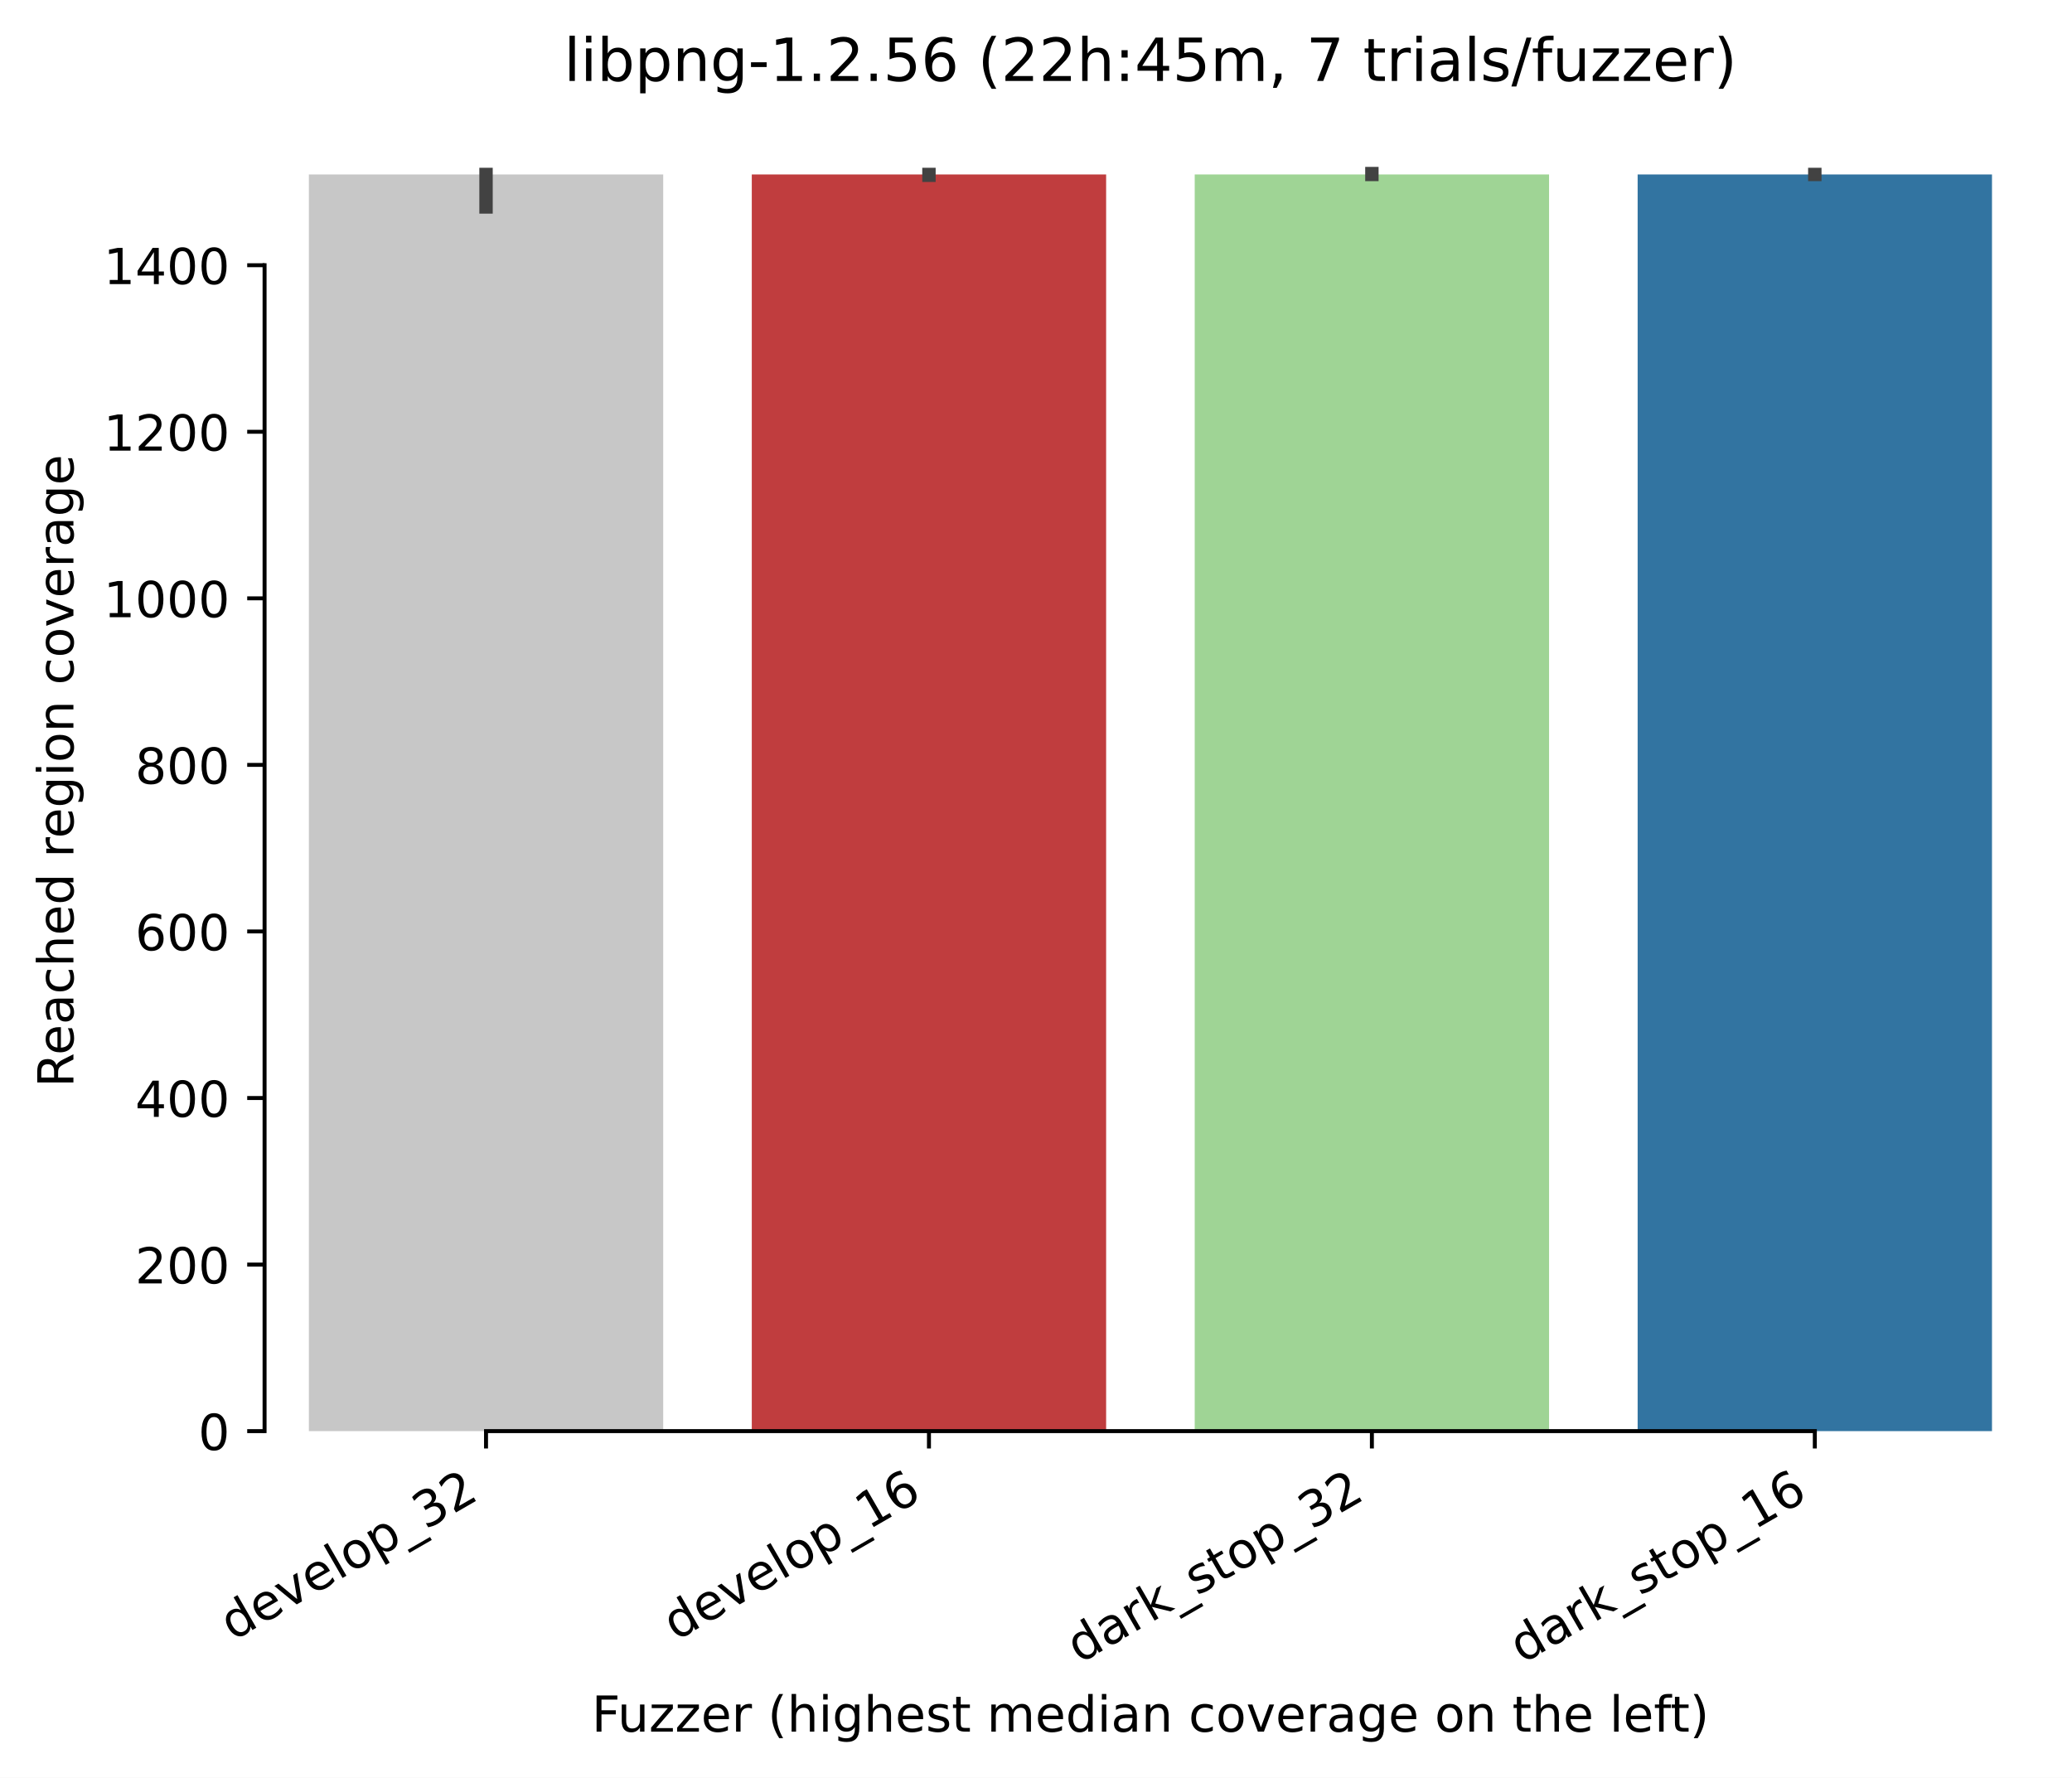
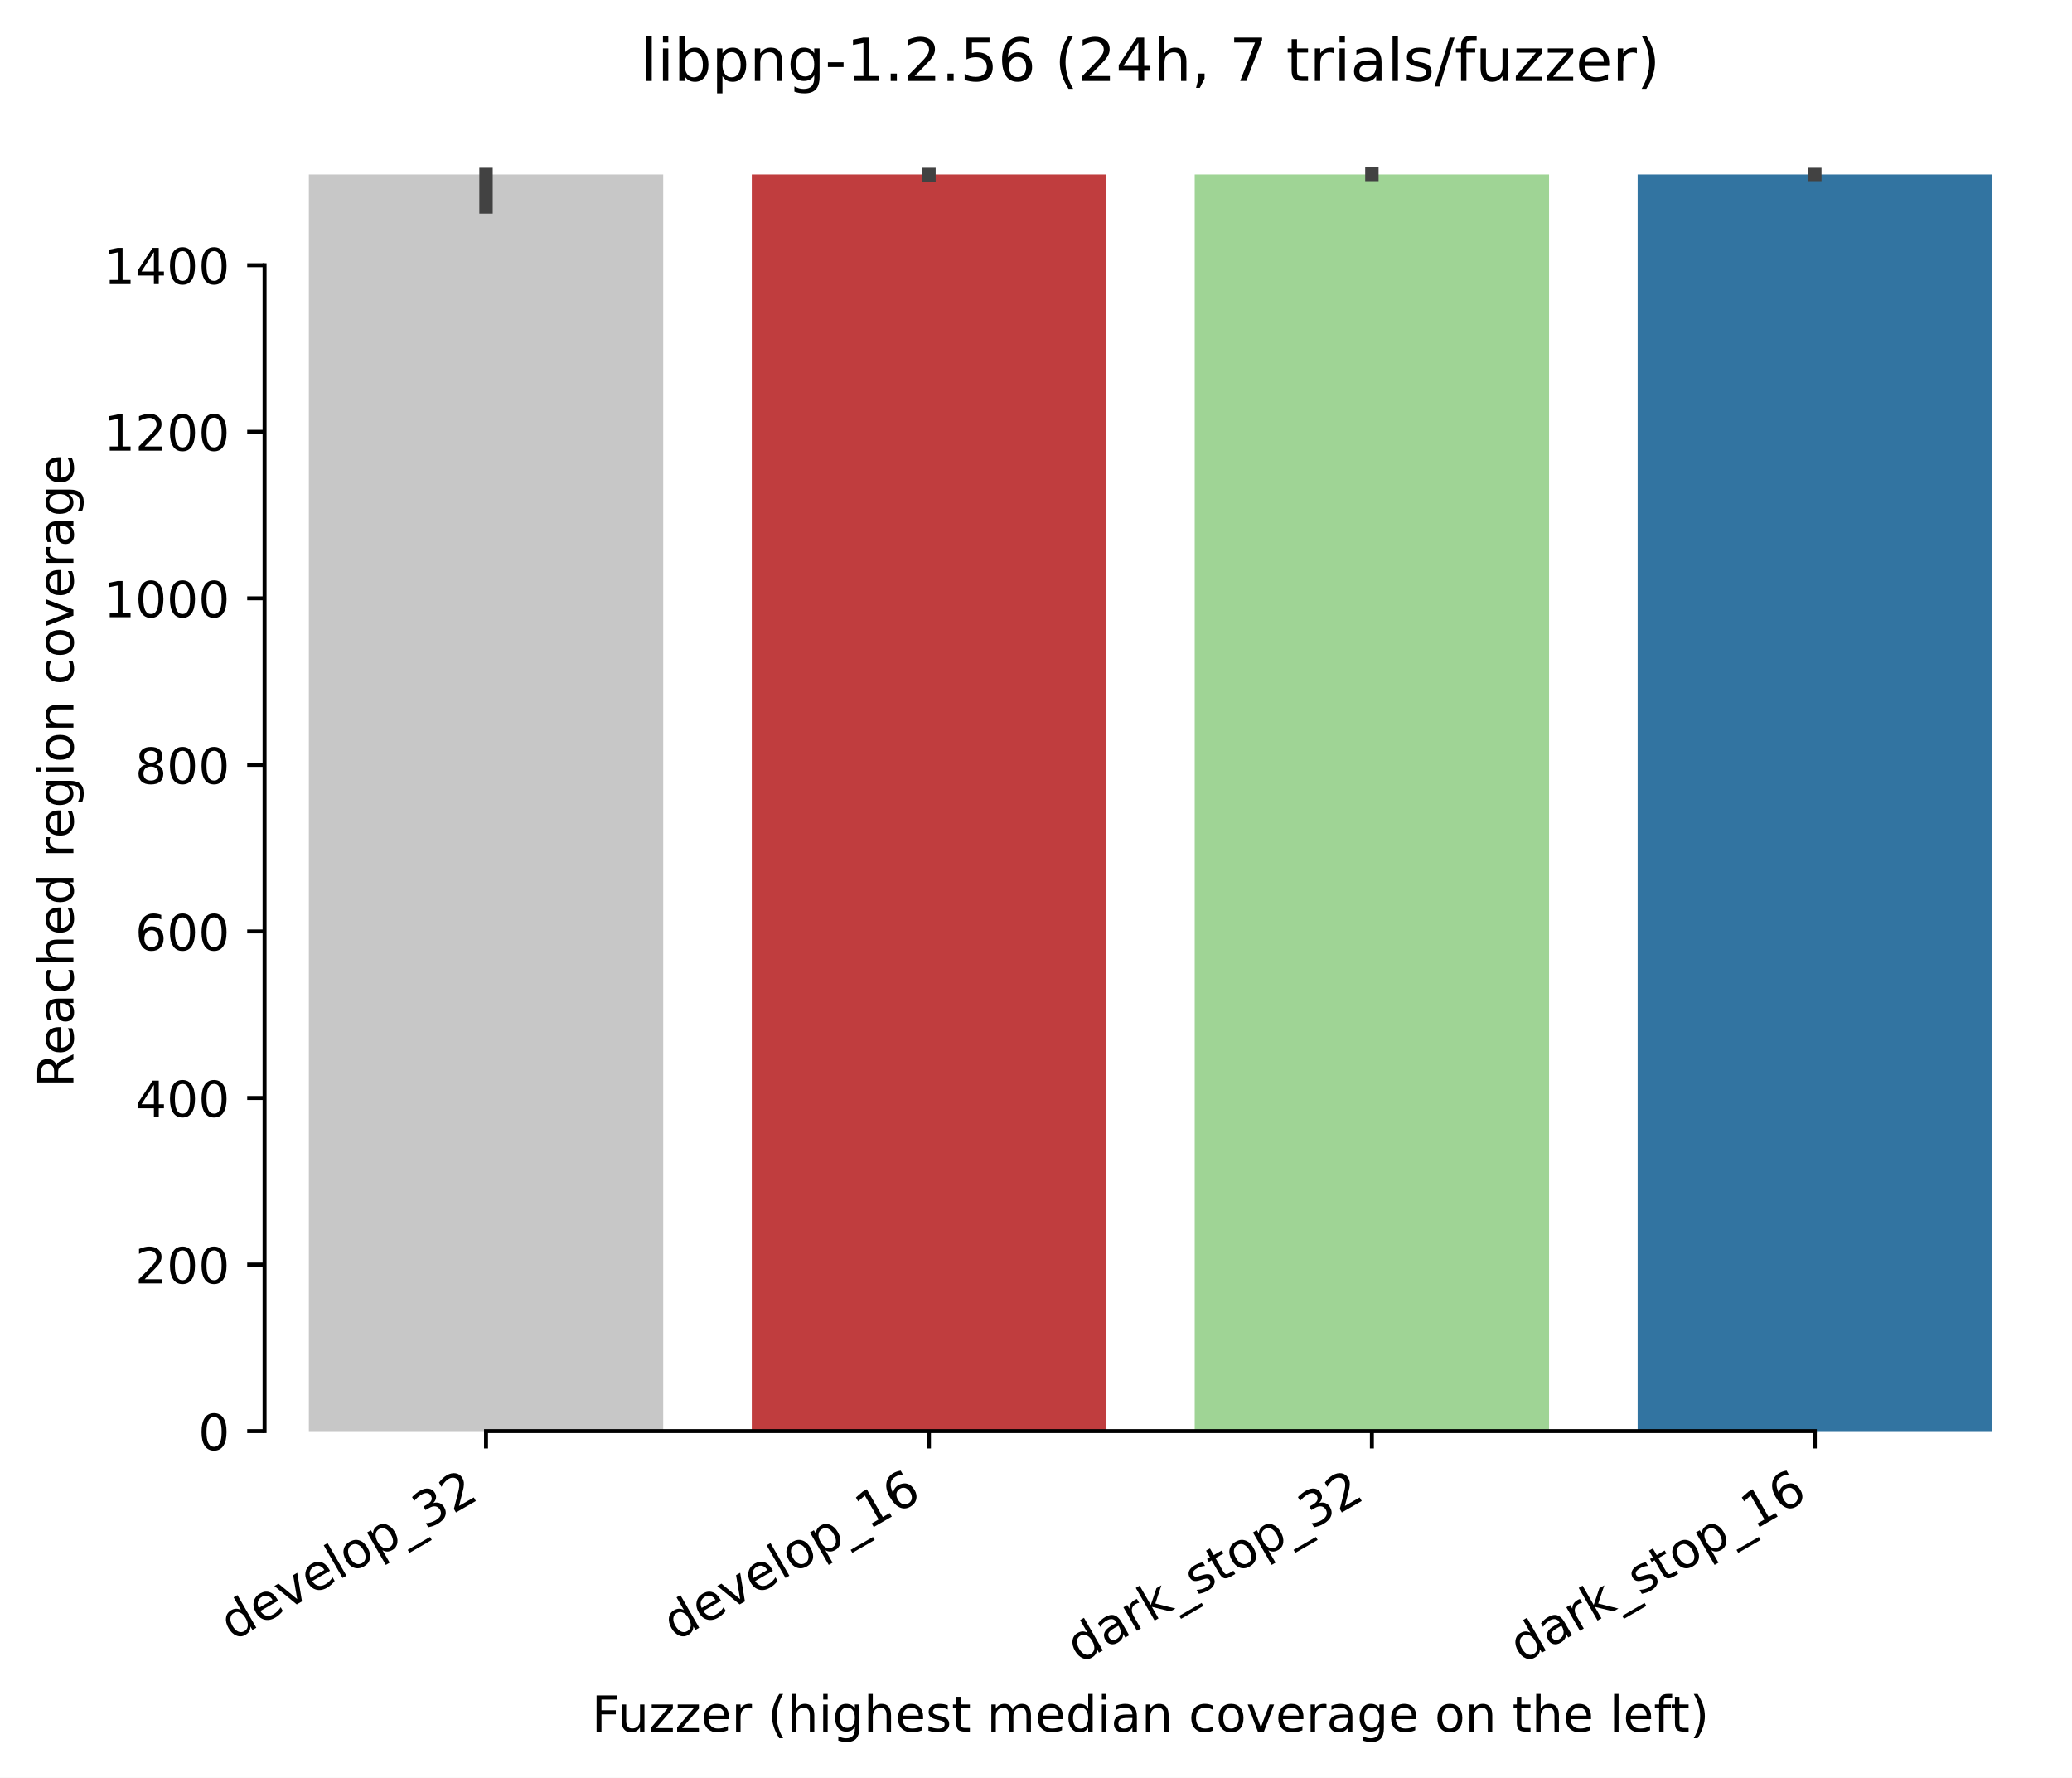
<svg xmlns="http://www.w3.org/2000/svg" xmlns:xlink="http://www.w3.org/1999/xlink" height="358.281pt" version="1.1" viewBox="0 0 417.648 358.281" width="417.648pt">
  <defs>
    <style type="text/css">*{stroke-linecap:butt;stroke-linejoin:round;}</style>
  </defs>
  <g id="figure_1">
    <g id="patch_1">
      <path d="M 0 358.281  L 417.648 358.281  L 417.648 -0  L 0 -0  z " style="fill:#ffffff;" />
    </g>
    <g id="axes_1">
      <g id="patch_2">
        <path d="M 53.328 288.43  L 410.448 288.43  L 410.448 22.318  L 53.328 22.318  z " style="fill:#ffffff;" />
      </g>
      <g id="patch_3">
-         <path clip-path="url(#p52165fba14)" d="M 62.256 288.43  L 133.68 288.43  L 133.68 35.158  L 62.256 35.158  z " style="fill:#c7c7c7;" />
+         <path clip-path="url(#p98e754ebb5)" d="M 62.256 288.43  L 133.68 288.43  L 133.68 35.158  L 62.256 35.158  z " style="fill:#c7c7c7;" />
      </g>
      <g id="patch_4">
-         <path clip-path="url(#p52165fba14)" d="M 151.536 288.43  L 222.96 288.43  L 222.96 35.158  L 151.536 35.158  z " style="fill:#c03d3e;" />
+         <path clip-path="url(#p98e754ebb5)" d="M 151.536 288.43  L 222.96 288.43  L 222.96 35.158  L 151.536 35.158  z " style="fill:#c03d3e;" />
      </g>
      <g id="patch_5">
-         <path clip-path="url(#p52165fba14)" d="M 240.816 288.43  L 312.24 288.43  L 312.24 35.158  L 240.816 35.158  z " style="fill:#9fd495;" />
+         <path clip-path="url(#p98e754ebb5)" d="M 240.816 288.43  L 312.24 288.43  L 312.24 35.158  L 240.816 35.158  z " style="fill:#9fd495;" />
      </g>
      <g id="patch_6">
-         <path clip-path="url(#p52165fba14)" d="M 330.096 288.43  L 401.52 288.43  L 401.52 35.158  L 330.096 35.158  z " style="fill:#3274a1;" />
+         <path clip-path="url(#p98e754ebb5)" d="M 330.096 288.43  L 401.52 288.43  L 401.52 35.158  L 330.096 35.158  z " style="fill:#3274a1;" />
      </g>
      <g id="matplotlib.axis_1">
        <g id="xtick_1">
          <g id="line2d_1">
            <defs>
-               <path d="M 0 0  L 0 3.5  " id="m4f8e4c1c5e" style="stroke:#000000;stroke-width:0.8;" />
+               <path d="M 0 0  L 0 3.5  " id="m3f5a6a9079" style="stroke:#000000;stroke-width:0.8;" />
            </defs>
            <g>
-               <use style="stroke:#000000;stroke-width:0.8;" x="97.968" xlink:href="#m4f8e4c1c5e" y="288.43" />
+               <use style="stroke:#000000;stroke-width:0.8;" x="97.968" xlink:href="#m3f5a6a9079" y="288.43" />
            </g>
          </g>
          <g id="text_1">
            <g transform="translate(46.95487 330.7824)rotate(-30)scale(0.1 -0.1)">
              <defs>
                <path d="M 45.406 46.391  L 45.406 75.984  L 54.391 75.984  L 54.391 0  L 45.406 0  L 45.406 8.203  Q 42.578 3.328 38.25 0.953  Q 33.938 -1.422 27.875 -1.422  Q 17.969 -1.422 11.734 6.484  Q 5.516 14.406 5.516 27.297  Q 5.516 40.188 11.734 48.094  Q 17.969 56 27.875 56  Q 33.938 56 38.25 53.625  Q 42.578 51.266 45.406 46.391  z M 14.797 27.297  Q 14.797 17.391 18.875 11.75  Q 22.953 6.109 30.078 6.109  Q 37.203 6.109 41.297 11.75  Q 45.406 17.391 45.406 27.297  Q 45.406 37.203 41.297 42.844  Q 37.203 48.484 30.078 48.484  Q 22.953 48.484 18.875 42.844  Q 14.797 37.203 14.797 27.297  z " id="DejaVuSans-100" />
                <path d="M 56.203 29.594  L 56.203 25.203  L 14.891 25.203  Q 15.484 15.922 20.484 11.062  Q 25.484 6.203 34.422 6.203  Q 39.594 6.203 44.453 7.469  Q 49.312 8.734 54.109 11.281  L 54.109 2.781  Q 49.266 0.734 44.188 -0.344  Q 39.109 -1.422 33.891 -1.422  Q 20.797 -1.422 13.156 6.188  Q 5.516 13.812 5.516 26.812  Q 5.516 40.234 12.766 48.109  Q 20.016 56 32.328 56  Q 43.359 56 49.781 48.891  Q 56.203 41.797 56.203 29.594  z M 47.219 32.234  Q 47.125 39.594 43.094 43.984  Q 39.062 48.391 32.422 48.391  Q 24.906 48.391 20.391 44.141  Q 15.875 39.891 15.188 32.172  z " id="DejaVuSans-101" />
                <path d="M 2.984 54.688  L 12.5 54.688  L 29.594 8.797  L 46.688 54.688  L 56.203 54.688  L 35.688 0  L 23.484 0  z " id="DejaVuSans-118" />
                <path d="M 9.422 75.984  L 18.406 75.984  L 18.406 0  L 9.422 0  z " id="DejaVuSans-108" />
                <path d="M 30.609 48.391  Q 23.391 48.391 19.188 42.75  Q 14.984 37.109 14.984 27.297  Q 14.984 17.484 19.156 11.844  Q 23.344 6.203 30.609 6.203  Q 37.797 6.203 41.984 11.859  Q 46.188 17.531 46.188 27.297  Q 46.188 37.016 41.984 42.703  Q 37.797 48.391 30.609 48.391  z M 30.609 56  Q 42.328 56 49.016 48.375  Q 55.719 40.766 55.719 27.297  Q 55.719 13.875 49.016 6.219  Q 42.328 -1.422 30.609 -1.422  Q 18.844 -1.422 12.172 6.219  Q 5.516 13.875 5.516 27.297  Q 5.516 40.766 12.172 48.375  Q 18.844 56 30.609 56  z " id="DejaVuSans-111" />
                <path d="M 18.109 8.203  L 18.109 -20.797  L 9.078 -20.797  L 9.078 54.688  L 18.109 54.688  L 18.109 46.391  Q 20.953 51.266 25.266 53.625  Q 29.594 56 35.594 56  Q 45.562 56 51.781 48.094  Q 58.016 40.188 58.016 27.297  Q 58.016 14.406 51.781 6.484  Q 45.562 -1.422 35.594 -1.422  Q 29.594 -1.422 25.266 0.953  Q 20.953 3.328 18.109 8.203  z M 48.688 27.297  Q 48.688 37.203 44.609 42.844  Q 40.531 48.484 33.406 48.484  Q 26.266 48.484 22.188 42.844  Q 18.109 37.203 18.109 27.297  Q 18.109 17.391 22.188 11.75  Q 26.266 6.109 33.406 6.109  Q 40.531 6.109 44.609 11.75  Q 48.688 17.391 48.688 27.297  z " id="DejaVuSans-112" />
                <path d="M 50.984 -16.609  L 50.984 -23.578  L -0.984 -23.578  L -0.984 -16.609  z " id="DejaVuSans-95" />
                <path d="M 40.578 39.312  Q 47.656 37.797 51.625 33  Q 55.609 28.219 55.609 21.188  Q 55.609 10.406 48.188 4.484  Q 40.766 -1.422 27.094 -1.422  Q 22.516 -1.422 17.656 -0.516  Q 12.797 0.391 7.625 2.203  L 7.625 11.719  Q 11.719 9.328 16.594 8.109  Q 21.484 6.891 26.812 6.891  Q 36.078 6.891 40.938 10.547  Q 45.797 14.203 45.797 21.188  Q 45.797 27.641 41.281 31.266  Q 36.766 34.906 28.719 34.906  L 20.219 34.906  L 20.219 43.016  L 29.109 43.016  Q 36.375 43.016 40.234 45.922  Q 44.094 48.828 44.094 54.297  Q 44.094 59.906 40.109 62.906  Q 36.141 65.922 28.719 65.922  Q 24.656 65.922 20.016 65.031  Q 15.375 64.156 9.812 62.312  L 9.812 71.094  Q 15.438 72.656 20.344 73.438  Q 25.25 74.219 29.594 74.219  Q 40.828 74.219 47.359 69.109  Q 53.906 64.016 53.906 55.328  Q 53.906 49.266 50.438 45.094  Q 46.969 40.922 40.578 39.312  z " id="DejaVuSans-51" />
                <path d="M 19.188 8.297  L 53.609 8.297  L 53.609 0  L 7.328 0  L 7.328 8.297  Q 12.938 14.109 22.625 23.891  Q 32.328 33.688 34.812 36.531  Q 39.547 41.844 41.422 45.531  Q 43.312 49.219 43.312 52.781  Q 43.312 58.594 39.234 62.25  Q 35.156 65.922 28.609 65.922  Q 23.969 65.922 18.812 64.312  Q 13.672 62.703 7.812 59.422  L 7.812 69.391  Q 13.766 71.781 18.938 73  Q 24.125 74.219 28.422 74.219  Q 39.75 74.219 46.484 68.547  Q 53.219 62.891 53.219 53.422  Q 53.219 48.922 51.531 44.891  Q 49.859 40.875 45.406 35.406  Q 44.188 33.984 37.641 27.219  Q 31.109 20.453 19.188 8.297  z " id="DejaVuSans-50" />
              </defs>
              <use xlink:href="#DejaVuSans-100" />
              <use x="63.477" xlink:href="#DejaVuSans-101" />
              <use x="125" xlink:href="#DejaVuSans-118" />
              <use x="184.18" xlink:href="#DejaVuSans-101" />
              <use x="245.703" xlink:href="#DejaVuSans-108" />
              <use x="273.486" xlink:href="#DejaVuSans-111" />
              <use x="334.668" xlink:href="#DejaVuSans-112" />
              <use x="398.145" xlink:href="#DejaVuSans-95" />
              <use x="448.145" xlink:href="#DejaVuSans-51" />
              <use x="511.768" xlink:href="#DejaVuSans-50" />
            </g>
          </g>
        </g>
        <g id="xtick_2">
          <g id="line2d_2">
            <g>
-               <use style="stroke:#000000;stroke-width:0.8;" x="187.248" xlink:href="#m4f8e4c1c5e" y="288.43" />
+               <use style="stroke:#000000;stroke-width:0.8;" x="187.248" xlink:href="#m3f5a6a9079" y="288.43" />
            </g>
          </g>
          <g id="text_2">
            <g transform="translate(136.2349 330.7824)rotate(-30)scale(0.1 -0.1)">
              <defs>
                <path d="M 12.406 8.297  L 28.516 8.297  L 28.516 63.922  L 10.984 60.406  L 10.984 69.391  L 28.422 72.906  L 38.281 72.906  L 38.281 8.297  L 54.391 8.297  L 54.391 0  L 12.406 0  z " id="DejaVuSans-49" />
                <path d="M 33.016 40.375  Q 26.375 40.375 22.484 35.828  Q 18.609 31.297 18.609 23.391  Q 18.609 15.531 22.484 10.953  Q 26.375 6.391 33.016 6.391  Q 39.656 6.391 43.531 10.953  Q 47.406 15.531 47.406 23.391  Q 47.406 31.297 43.531 35.828  Q 39.656 40.375 33.016 40.375  z M 52.594 71.297  L 52.594 62.312  Q 48.875 64.062 45.094 64.984  Q 41.312 65.922 37.594 65.922  Q 27.828 65.922 22.672 59.328  Q 17.531 52.734 16.797 39.406  Q 19.672 43.656 24.016 45.922  Q 28.375 48.188 33.594 48.188  Q 44.578 48.188 50.953 41.516  Q 57.328 34.859 57.328 23.391  Q 57.328 12.156 50.688 5.359  Q 44.047 -1.422 33.016 -1.422  Q 20.359 -1.422 13.672 8.266  Q 6.984 17.969 6.984 36.375  Q 6.984 53.656 15.188 63.938  Q 23.391 74.219 37.203 74.219  Q 40.922 74.219 44.703 73.484  Q 48.484 72.75 52.594 71.297  z " id="DejaVuSans-54" />
              </defs>
              <use xlink:href="#DejaVuSans-100" />
              <use x="63.477" xlink:href="#DejaVuSans-101" />
              <use x="125" xlink:href="#DejaVuSans-118" />
              <use x="184.18" xlink:href="#DejaVuSans-101" />
              <use x="245.703" xlink:href="#DejaVuSans-108" />
              <use x="273.486" xlink:href="#DejaVuSans-111" />
              <use x="334.668" xlink:href="#DejaVuSans-112" />
              <use x="398.145" xlink:href="#DejaVuSans-95" />
              <use x="448.145" xlink:href="#DejaVuSans-49" />
              <use x="511.768" xlink:href="#DejaVuSans-54" />
            </g>
          </g>
        </g>
        <g id="xtick_3">
          <g id="line2d_3">
            <g>
-               <use style="stroke:#000000;stroke-width:0.8;" x="276.528" xlink:href="#m4f8e4c1c5e" y="288.43" />
+               <use style="stroke:#000000;stroke-width:0.8;" x="276.528" xlink:href="#m3f5a6a9079" y="288.43" />
            </g>
          </g>
          <g id="text_3">
            <g transform="translate(217.5853 335.3606)rotate(-30)scale(0.1 -0.1)">
              <defs>
                <path d="M 34.281 27.484  Q 23.391 27.484 19.188 25  Q 14.984 22.516 14.984 16.5  Q 14.984 11.719 18.141 8.906  Q 21.297 6.109 26.703 6.109  Q 34.188 6.109 38.703 11.406  Q 43.219 16.703 43.219 25.484  L 43.219 27.484  z M 52.203 31.203  L 52.203 0  L 43.219 0  L 43.219 8.297  Q 40.141 3.328 35.547 0.953  Q 30.953 -1.422 24.312 -1.422  Q 15.922 -1.422 10.953 3.297  Q 6 8.016 6 15.922  Q 6 25.141 12.172 29.828  Q 18.359 34.516 30.609 34.516  L 43.219 34.516  L 43.219 35.406  Q 43.219 41.609 39.141 45  Q 35.062 48.391 27.688 48.391  Q 23 48.391 18.547 47.266  Q 14.109 46.141 10.016 43.891  L 10.016 52.203  Q 14.938 54.109 19.578 55.047  Q 24.219 56 28.609 56  Q 40.484 56 46.344 49.844  Q 52.203 43.703 52.203 31.203  z " id="DejaVuSans-97" />
                <path d="M 41.109 46.297  Q 39.594 47.172 37.812 47.578  Q 36.031 48 33.891 48  Q 26.266 48 22.188 43.047  Q 18.109 38.094 18.109 28.812  L 18.109 0  L 9.078 0  L 9.078 54.688  L 18.109 54.688  L 18.109 46.188  Q 20.953 51.172 25.484 53.578  Q 30.031 56 36.531 56  Q 37.453 56 38.578 55.875  Q 39.703 55.766 41.062 55.516  z " id="DejaVuSans-114" />
                <path d="M 9.078 75.984  L 18.109 75.984  L 18.109 31.109  L 44.922 54.688  L 56.391 54.688  L 27.391 29.109  L 57.625 0  L 45.906 0  L 18.109 26.703  L 18.109 0  L 9.078 0  z " id="DejaVuSans-107" />
                <path d="M 44.281 53.078  L 44.281 44.578  Q 40.484 46.531 36.375 47.5  Q 32.281 48.484 27.875 48.484  Q 21.188 48.484 17.844 46.438  Q 14.5 44.391 14.5 40.281  Q 14.5 37.156 16.891 35.375  Q 19.281 33.594 26.516 31.984  L 29.594 31.297  Q 39.156 29.25 43.188 25.516  Q 47.219 21.781 47.219 15.094  Q 47.219 7.469 41.188 3.016  Q 35.156 -1.422 24.609 -1.422  Q 20.219 -1.422 15.453 -0.562  Q 10.688 0.297 5.422 2  L 5.422 11.281  Q 10.406 8.688 15.234 7.391  Q 20.062 6.109 24.812 6.109  Q 31.156 6.109 34.562 8.281  Q 37.984 10.453 37.984 14.406  Q 37.984 18.062 35.516 20.016  Q 33.062 21.969 24.703 23.781  L 21.578 24.516  Q 13.234 26.266 9.516 29.906  Q 5.812 33.547 5.812 39.891  Q 5.812 47.609 11.281 51.797  Q 16.75 56 26.812 56  Q 31.781 56 36.172 55.266  Q 40.578 54.547 44.281 53.078  z " id="DejaVuSans-115" />
                <path d="M 18.312 70.219  L 18.312 54.688  L 36.812 54.688  L 36.812 47.703  L 18.312 47.703  L 18.312 18.016  Q 18.312 11.328 20.141 9.422  Q 21.969 7.516 27.594 7.516  L 36.812 7.516  L 36.812 0  L 27.594 0  Q 17.188 0 13.234 3.875  Q 9.281 7.766 9.281 18.016  L 9.281 47.703  L 2.688 47.703  L 2.688 54.688  L 9.281 54.688  L 9.281 70.219  z " id="DejaVuSans-116" />
              </defs>
              <use xlink:href="#DejaVuSans-100" />
              <use x="63.477" xlink:href="#DejaVuSans-97" />
              <use x="124.756" xlink:href="#DejaVuSans-114" />
              <use x="165.869" xlink:href="#DejaVuSans-107" />
              <use x="223.779" xlink:href="#DejaVuSans-95" />
              <use x="273.779" xlink:href="#DejaVuSans-115" />
              <use x="325.879" xlink:href="#DejaVuSans-116" />
              <use x="365.088" xlink:href="#DejaVuSans-111" />
              <use x="426.27" xlink:href="#DejaVuSans-112" />
              <use x="489.746" xlink:href="#DejaVuSans-95" />
              <use x="539.746" xlink:href="#DejaVuSans-51" />
              <use x="603.369" xlink:href="#DejaVuSans-50" />
            </g>
          </g>
        </g>
        <g id="xtick_4">
          <g id="line2d_4">
            <g>
-               <use style="stroke:#000000;stroke-width:0.8;" x="365.808" xlink:href="#m4f8e4c1c5e" y="288.43" />
+               <use style="stroke:#000000;stroke-width:0.8;" x="365.808" xlink:href="#m3f5a6a9079" y="288.43" />
            </g>
          </g>
          <g id="text_4">
            <g transform="translate(306.8653 335.3606)rotate(-30)scale(0.1 -0.1)">
              <use xlink:href="#DejaVuSans-100" />
              <use x="63.477" xlink:href="#DejaVuSans-97" />
              <use x="124.756" xlink:href="#DejaVuSans-114" />
              <use x="165.869" xlink:href="#DejaVuSans-107" />
              <use x="223.779" xlink:href="#DejaVuSans-95" />
              <use x="273.779" xlink:href="#DejaVuSans-115" />
              <use x="325.879" xlink:href="#DejaVuSans-116" />
              <use x="365.088" xlink:href="#DejaVuSans-111" />
              <use x="426.27" xlink:href="#DejaVuSans-112" />
              <use x="489.746" xlink:href="#DejaVuSans-95" />
              <use x="539.746" xlink:href="#DejaVuSans-49" />
              <use x="603.369" xlink:href="#DejaVuSans-54" />
            </g>
          </g>
        </g>
        <g id="text_5">
          <g transform="translate(119.2702 349.0009)scale(0.1 -0.1)">
            <defs>
              <path d="M 9.812 72.906  L 51.703 72.906  L 51.703 64.594  L 19.672 64.594  L 19.672 43.109  L 48.578 43.109  L 48.578 34.812  L 19.672 34.812  L 19.672 0  L 9.812 0  z " id="DejaVuSans-70" />
              <path d="M 8.5 21.578  L 8.5 54.688  L 17.484 54.688  L 17.484 21.922  Q 17.484 14.156 20.5 10.266  Q 23.531 6.391 29.594 6.391  Q 36.859 6.391 41.078 11.031  Q 45.312 15.672 45.312 23.688  L 45.312 54.688  L 54.297 54.688  L 54.297 0  L 45.312 0  L 45.312 8.406  Q 42.047 3.422 37.719 1  Q 33.406 -1.422 27.688 -1.422  Q 18.266 -1.422 13.375 4.438  Q 8.5 10.297 8.5 21.578  z M 31.109 56  z " id="DejaVuSans-117" />
              <path d="M 5.516 54.688  L 48.188 54.688  L 48.188 46.484  L 14.406 7.172  L 48.188 7.172  L 48.188 0  L 4.297 0  L 4.297 8.203  L 38.094 47.516  L 5.516 47.516  z " id="DejaVuSans-122" />
              <path id="DejaVuSans-32" />
              <path d="M 31 75.875  Q 24.469 64.656 21.281 53.656  Q 18.109 42.672 18.109 31.391  Q 18.109 20.125 21.312 9.062  Q 24.516 -2 31 -13.188  L 23.188 -13.188  Q 15.875 -1.703 12.234 9.375  Q 8.594 20.453 8.594 31.391  Q 8.594 42.281 12.203 53.312  Q 15.828 64.359 23.188 75.875  z " id="DejaVuSans-40" />
              <path d="M 54.891 33.016  L 54.891 0  L 45.906 0  L 45.906 32.719  Q 45.906 40.484 42.875 44.328  Q 39.844 48.188 33.797 48.188  Q 26.516 48.188 22.312 43.547  Q 18.109 38.922 18.109 30.906  L 18.109 0  L 9.078 0  L 9.078 75.984  L 18.109 75.984  L 18.109 46.188  Q 21.344 51.125 25.703 53.562  Q 30.078 56 35.797 56  Q 45.219 56 50.047 50.172  Q 54.891 44.344 54.891 33.016  z " id="DejaVuSans-104" />
              <path d="M 9.422 54.688  L 18.406 54.688  L 18.406 0  L 9.422 0  z M 9.422 75.984  L 18.406 75.984  L 18.406 64.594  L 9.422 64.594  z " id="DejaVuSans-105" />
              <path d="M 45.406 27.984  Q 45.406 37.75 41.375 43.109  Q 37.359 48.484 30.078 48.484  Q 22.859 48.484 18.828 43.109  Q 14.797 37.75 14.797 27.984  Q 14.797 18.266 18.828 12.891  Q 22.859 7.516 30.078 7.516  Q 37.359 7.516 41.375 12.891  Q 45.406 18.266 45.406 27.984  z M 54.391 6.781  Q 54.391 -7.172 48.188 -13.984  Q 42 -20.797 29.203 -20.797  Q 24.469 -20.797 20.266 -20.094  Q 16.062 -19.391 12.109 -17.922  L 12.109 -9.188  Q 16.062 -11.328 19.922 -12.344  Q 23.781 -13.375 27.781 -13.375  Q 36.625 -13.375 41.016 -8.766  Q 45.406 -4.156 45.406 5.172  L 45.406 9.625  Q 42.625 4.781 38.281 2.391  Q 33.938 0 27.875 0  Q 17.828 0 11.672 7.656  Q 5.516 15.328 5.516 27.984  Q 5.516 40.672 11.672 48.328  Q 17.828 56 27.875 56  Q 33.938 56 38.281 53.609  Q 42.625 51.219 45.406 46.391  L 45.406 54.688  L 54.391 54.688  z " id="DejaVuSans-103" />
              <path d="M 52 44.188  Q 55.375 50.25 60.062 53.125  Q 64.75 56 71.094 56  Q 79.641 56 84.281 50.016  Q 88.922 44.047 88.922 33.016  L 88.922 0  L 79.891 0  L 79.891 32.719  Q 79.891 40.578 77.094 44.375  Q 74.312 48.188 68.609 48.188  Q 61.625 48.188 57.562 43.547  Q 53.516 38.922 53.516 30.906  L 53.516 0  L 44.484 0  L 44.484 32.719  Q 44.484 40.625 41.703 44.406  Q 38.922 48.188 33.109 48.188  Q 26.219 48.188 22.156 43.531  Q 18.109 38.875 18.109 30.906  L 18.109 0  L 9.078 0  L 9.078 54.688  L 18.109 54.688  L 18.109 46.188  Q 21.188 51.219 25.484 53.609  Q 29.781 56 35.688 56  Q 41.656 56 45.828 52.969  Q 50 49.953 52 44.188  z " id="DejaVuSans-109" />
              <path d="M 54.891 33.016  L 54.891 0  L 45.906 0  L 45.906 32.719  Q 45.906 40.484 42.875 44.328  Q 39.844 48.188 33.797 48.188  Q 26.516 48.188 22.312 43.547  Q 18.109 38.922 18.109 30.906  L 18.109 0  L 9.078 0  L 9.078 54.688  L 18.109 54.688  L 18.109 46.188  Q 21.344 51.125 25.703 53.562  Q 30.078 56 35.797 56  Q 45.219 56 50.047 50.172  Q 54.891 44.344 54.891 33.016  z " id="DejaVuSans-110" />
              <path d="M 48.781 52.594  L 48.781 44.188  Q 44.969 46.297 41.141 47.344  Q 37.312 48.391 33.406 48.391  Q 24.656 48.391 19.812 42.844  Q 14.984 37.312 14.984 27.297  Q 14.984 17.281 19.812 11.734  Q 24.656 6.203 33.406 6.203  Q 37.312 6.203 41.141 7.25  Q 44.969 8.297 48.781 10.406  L 48.781 2.094  Q 45.016 0.344 40.984 -0.531  Q 36.969 -1.422 32.422 -1.422  Q 20.062 -1.422 12.781 6.344  Q 5.516 14.109 5.516 27.297  Q 5.516 40.672 12.859 48.328  Q 20.219 56 33.016 56  Q 37.156 56 41.109 55.141  Q 45.062 54.297 48.781 52.594  z " id="DejaVuSans-99" />
              <path d="M 37.109 75.984  L 37.109 68.5  L 28.516 68.5  Q 23.688 68.5 21.797 66.547  Q 19.922 64.594 19.922 59.516  L 19.922 54.688  L 34.719 54.688  L 34.719 47.703  L 19.922 47.703  L 19.922 0  L 10.891 0  L 10.891 47.703  L 2.297 47.703  L 2.297 54.688  L 10.891 54.688  L 10.891 58.5  Q 10.891 67.625 15.141 71.797  Q 19.391 75.984 28.609 75.984  z " id="DejaVuSans-102" />
              <path d="M 8.016 75.875  L 15.828 75.875  Q 23.141 64.359 26.781 53.312  Q 30.422 42.281 30.422 31.391  Q 30.422 20.453 26.781 9.375  Q 23.141 -1.703 15.828 -13.188  L 8.016 -13.188  Q 14.5 -2 17.703 9.062  Q 20.906 20.125 20.906 31.391  Q 20.906 42.672 17.703 53.656  Q 14.5 64.656 8.016 75.875  z " id="DejaVuSans-41" />
            </defs>
            <use xlink:href="#DejaVuSans-70" />
            <use x="52.02" xlink:href="#DejaVuSans-117" />
            <use x="115.398" xlink:href="#DejaVuSans-122" />
            <use x="167.889" xlink:href="#DejaVuSans-122" />
            <use x="220.379" xlink:href="#DejaVuSans-101" />
            <use x="281.902" xlink:href="#DejaVuSans-114" />
            <use x="323.016" xlink:href="#DejaVuSans-32" />
            <use x="354.803" xlink:href="#DejaVuSans-40" />
            <use x="393.816" xlink:href="#DejaVuSans-104" />
            <use x="457.195" xlink:href="#DejaVuSans-105" />
            <use x="484.979" xlink:href="#DejaVuSans-103" />
            <use x="548.455" xlink:href="#DejaVuSans-104" />
            <use x="611.834" xlink:href="#DejaVuSans-101" />
            <use x="673.357" xlink:href="#DejaVuSans-115" />
            <use x="725.457" xlink:href="#DejaVuSans-116" />
            <use x="764.666" xlink:href="#DejaVuSans-32" />
            <use x="796.453" xlink:href="#DejaVuSans-109" />
            <use x="893.865" xlink:href="#DejaVuSans-101" />
            <use x="955.389" xlink:href="#DejaVuSans-100" />
            <use x="1018.865" xlink:href="#DejaVuSans-105" />
            <use x="1046.648" xlink:href="#DejaVuSans-97" />
            <use x="1107.928" xlink:href="#DejaVuSans-110" />
            <use x="1171.307" xlink:href="#DejaVuSans-32" />
            <use x="1203.094" xlink:href="#DejaVuSans-99" />
            <use x="1258.074" xlink:href="#DejaVuSans-111" />
            <use x="1319.256" xlink:href="#DejaVuSans-118" />
            <use x="1378.436" xlink:href="#DejaVuSans-101" />
            <use x="1439.959" xlink:href="#DejaVuSans-114" />
            <use x="1481.072" xlink:href="#DejaVuSans-97" />
            <use x="1542.352" xlink:href="#DejaVuSans-103" />
            <use x="1605.828" xlink:href="#DejaVuSans-101" />
            <use x="1667.352" xlink:href="#DejaVuSans-32" />
            <use x="1699.139" xlink:href="#DejaVuSans-111" />
            <use x="1760.32" xlink:href="#DejaVuSans-110" />
            <use x="1823.699" xlink:href="#DejaVuSans-32" />
            <use x="1855.486" xlink:href="#DejaVuSans-116" />
            <use x="1894.695" xlink:href="#DejaVuSans-104" />
            <use x="1958.074" xlink:href="#DejaVuSans-101" />
            <use x="2019.598" xlink:href="#DejaVuSans-32" />
            <use x="2051.385" xlink:href="#DejaVuSans-108" />
            <use x="2079.168" xlink:href="#DejaVuSans-101" />
            <use x="2140.691" xlink:href="#DejaVuSans-102" />
            <use x="2174.146" xlink:href="#DejaVuSans-116" />
            <use x="2213.355" xlink:href="#DejaVuSans-41" />
          </g>
        </g>
      </g>
      <g id="matplotlib.axis_2">
        <g id="ytick_1">
          <g id="line2d_5">
            <defs>
-               <path d="M 0 0  L -3.5 0  " id="mefca6f4ba8" style="stroke:#000000;stroke-width:0.8;" />
+               <path d="M 0 0  L -3.5 0  " id="m699a8dd2e6" style="stroke:#000000;stroke-width:0.8;" />
            </defs>
            <g>
-               <use style="stroke:#000000;stroke-width:0.8;" x="53.328" xlink:href="#mefca6f4ba8" y="288.43" />
+               <use style="stroke:#000000;stroke-width:0.8;" x="53.328" xlink:href="#m699a8dd2e6" y="288.43" />
            </g>
          </g>
          <g id="text_6">
            <g transform="translate(39.96563 292.2293)scale(0.1 -0.1)">
              <defs>
                <path d="M 31.781 66.406  Q 24.172 66.406 20.328 58.906  Q 16.5 51.422 16.5 36.375  Q 16.5 21.391 20.328 13.891  Q 24.172 6.391 31.781 6.391  Q 39.453 6.391 43.281 13.891  Q 47.125 21.391 47.125 36.375  Q 47.125 51.422 43.281 58.906  Q 39.453 66.406 31.781 66.406  z M 31.781 74.219  Q 44.047 74.219 50.516 64.516  Q 56.984 54.828 56.984 36.375  Q 56.984 17.969 50.516 8.266  Q 44.047 -1.422 31.781 -1.422  Q 19.531 -1.422 13.062 8.266  Q 6.594 17.969 6.594 36.375  Q 6.594 54.828 13.062 64.516  Q 19.531 74.219 31.781 74.219  z " id="DejaVuSans-48" />
              </defs>
              <use xlink:href="#DejaVuSans-48" />
            </g>
          </g>
        </g>
        <g id="ytick_2">
          <g id="line2d_6">
            <g>
-               <use style="stroke:#000000;stroke-width:0.8;" x="53.328" xlink:href="#mefca6f4ba8" y="254.862" />
+               <use style="stroke:#000000;stroke-width:0.8;" x="53.328" xlink:href="#m699a8dd2e6" y="254.862" />
            </g>
          </g>
          <g id="text_7">
            <g transform="translate(27.24063 258.6611)scale(0.1 -0.1)">
              <use xlink:href="#DejaVuSans-50" />
              <use x="63.623" xlink:href="#DejaVuSans-48" />
              <use x="127.246" xlink:href="#DejaVuSans-48" />
            </g>
          </g>
        </g>
        <g id="ytick_3">
          <g id="line2d_7">
            <g>
-               <use style="stroke:#000000;stroke-width:0.8;" x="53.328" xlink:href="#mefca6f4ba8" y="221.294" />
+               <use style="stroke:#000000;stroke-width:0.8;" x="53.328" xlink:href="#m699a8dd2e6" y="221.294" />
            </g>
          </g>
          <g id="text_8">
            <g transform="translate(27.24063 225.0929)scale(0.1 -0.1)">
              <defs>
                <path d="M 37.797 64.312  L 12.891 25.391  L 37.797 25.391  z M 35.203 72.906  L 47.609 72.906  L 47.609 25.391  L 58.016 25.391  L 58.016 17.188  L 47.609 17.188  L 47.609 0  L 37.797 0  L 37.797 17.188  L 4.891 17.188  L 4.891 26.703  z " id="DejaVuSans-52" />
              </defs>
              <use xlink:href="#DejaVuSans-52" />
              <use x="63.623" xlink:href="#DejaVuSans-48" />
              <use x="127.246" xlink:href="#DejaVuSans-48" />
            </g>
          </g>
        </g>
        <g id="ytick_4">
          <g id="line2d_8">
            <g>
-               <use style="stroke:#000000;stroke-width:0.8;" x="53.328" xlink:href="#mefca6f4ba8" y="187.725" />
+               <use style="stroke:#000000;stroke-width:0.8;" x="53.328" xlink:href="#m699a8dd2e6" y="187.725" />
            </g>
          </g>
          <g id="text_9">
            <g transform="translate(27.24063 191.5247)scale(0.1 -0.1)">
              <use xlink:href="#DejaVuSans-54" />
              <use x="63.623" xlink:href="#DejaVuSans-48" />
              <use x="127.246" xlink:href="#DejaVuSans-48" />
            </g>
          </g>
        </g>
        <g id="ytick_5">
          <g id="line2d_9">
            <g>
-               <use style="stroke:#000000;stroke-width:0.8;" x="53.328" xlink:href="#mefca6f4ba8" y="154.157" />
+               <use style="stroke:#000000;stroke-width:0.8;" x="53.328" xlink:href="#m699a8dd2e6" y="154.157" />
            </g>
          </g>
          <g id="text_10">
            <g transform="translate(27.24063 157.9565)scale(0.1 -0.1)">
              <defs>
                <path d="M 31.781 34.625  Q 24.75 34.625 20.719 30.859  Q 16.703 27.094 16.703 20.516  Q 16.703 13.922 20.719 10.156  Q 24.75 6.391 31.781 6.391  Q 38.812 6.391 42.859 10.172  Q 46.922 13.969 46.922 20.516  Q 46.922 27.094 42.891 30.859  Q 38.875 34.625 31.781 34.625  z M 21.922 38.812  Q 15.578 40.375 12.031 44.719  Q 8.5 49.078 8.5 55.328  Q 8.5 64.062 14.719 69.141  Q 20.953 74.219 31.781 74.219  Q 42.672 74.219 48.875 69.141  Q 55.078 64.062 55.078 55.328  Q 55.078 49.078 51.531 44.719  Q 48 40.375 41.703 38.812  Q 48.828 37.156 52.797 32.312  Q 56.781 27.484 56.781 20.516  Q 56.781 9.906 50.312 4.234  Q 43.844 -1.422 31.781 -1.422  Q 19.734 -1.422 13.25 4.234  Q 6.781 9.906 6.781 20.516  Q 6.781 27.484 10.781 32.312  Q 14.797 37.156 21.922 38.812  z M 18.312 54.391  Q 18.312 48.734 21.844 45.562  Q 25.391 42.391 31.781 42.391  Q 38.141 42.391 41.719 45.562  Q 45.312 48.734 45.312 54.391  Q 45.312 60.062 41.719 63.234  Q 38.141 66.406 31.781 66.406  Q 25.391 66.406 21.844 63.234  Q 18.312 60.062 18.312 54.391  z " id="DejaVuSans-56" />
              </defs>
              <use xlink:href="#DejaVuSans-56" />
              <use x="63.623" xlink:href="#DejaVuSans-48" />
              <use x="127.246" xlink:href="#DejaVuSans-48" />
            </g>
          </g>
        </g>
        <g id="ytick_6">
          <g id="line2d_10">
            <g>
-               <use style="stroke:#000000;stroke-width:0.8;" x="53.328" xlink:href="#mefca6f4ba8" y="120.589" />
+               <use style="stroke:#000000;stroke-width:0.8;" x="53.328" xlink:href="#m699a8dd2e6" y="120.589" />
            </g>
          </g>
          <g id="text_11">
            <g transform="translate(20.87813 124.3883)scale(0.1 -0.1)">
              <use xlink:href="#DejaVuSans-49" />
              <use x="63.623" xlink:href="#DejaVuSans-48" />
              <use x="127.246" xlink:href="#DejaVuSans-48" />
              <use x="190.869" xlink:href="#DejaVuSans-48" />
            </g>
          </g>
        </g>
        <g id="ytick_7">
          <g id="line2d_11">
            <g>
-               <use style="stroke:#000000;stroke-width:0.8;" x="53.328" xlink:href="#mefca6f4ba8" y="87.021" />
+               <use style="stroke:#000000;stroke-width:0.8;" x="53.328" xlink:href="#m699a8dd2e6" y="87.021" />
            </g>
          </g>
          <g id="text_12">
            <g transform="translate(20.87813 90.82007)scale(0.1 -0.1)">
              <use xlink:href="#DejaVuSans-49" />
              <use x="63.623" xlink:href="#DejaVuSans-50" />
              <use x="127.246" xlink:href="#DejaVuSans-48" />
              <use x="190.869" xlink:href="#DejaVuSans-48" />
            </g>
          </g>
        </g>
        <g id="ytick_8">
          <g id="line2d_12">
            <g>
-               <use style="stroke:#000000;stroke-width:0.8;" x="53.328" xlink:href="#mefca6f4ba8" y="53.453" />
+               <use style="stroke:#000000;stroke-width:0.8;" x="53.328" xlink:href="#m699a8dd2e6" y="53.453" />
            </g>
          </g>
          <g id="text_13">
            <g transform="translate(20.87813 57.25186)scale(0.1 -0.1)">
              <use xlink:href="#DejaVuSans-49" />
              <use x="63.623" xlink:href="#DejaVuSans-52" />
              <use x="127.246" xlink:href="#DejaVuSans-48" />
              <use x="190.869" xlink:href="#DejaVuSans-48" />
            </g>
          </g>
        </g>
        <g id="text_14">
          <g transform="translate(14.79844 219.1366)rotate(-90)scale(0.1 -0.1)">
            <defs>
              <path d="M 44.391 34.188  Q 47.562 33.109 50.562 29.594  Q 53.562 26.078 56.594 19.922  L 66.609 0  L 56 0  L 46.688 18.703  Q 43.062 26.031 39.672 28.422  Q 36.281 30.812 30.422 30.812  L 19.672 30.812  L 19.672 0  L 9.812 0  L 9.812 72.906  L 32.078 72.906  Q 44.578 72.906 50.734 67.672  Q 56.891 62.453 56.891 51.906  Q 56.891 45.016 53.688 40.469  Q 50.484 35.938 44.391 34.188  z M 19.672 64.797  L 19.672 38.922  L 32.078 38.922  Q 39.203 38.922 42.844 42.219  Q 46.484 45.516 46.484 51.906  Q 46.484 58.297 42.844 61.547  Q 39.203 64.797 32.078 64.797  z " id="DejaVuSans-82" />
            </defs>
            <use xlink:href="#DejaVuSans-82" />
            <use x="64.982" xlink:href="#DejaVuSans-101" />
            <use x="126.506" xlink:href="#DejaVuSans-97" />
            <use x="187.785" xlink:href="#DejaVuSans-99" />
            <use x="242.766" xlink:href="#DejaVuSans-104" />
            <use x="306.145" xlink:href="#DejaVuSans-101" />
            <use x="367.668" xlink:href="#DejaVuSans-100" />
            <use x="431.145" xlink:href="#DejaVuSans-32" />
            <use x="462.932" xlink:href="#DejaVuSans-114" />
            <use x="501.795" xlink:href="#DejaVuSans-101" />
            <use x="563.318" xlink:href="#DejaVuSans-103" />
            <use x="626.795" xlink:href="#DejaVuSans-105" />
            <use x="654.578" xlink:href="#DejaVuSans-111" />
            <use x="715.76" xlink:href="#DejaVuSans-110" />
            <use x="779.139" xlink:href="#DejaVuSans-32" />
            <use x="810.926" xlink:href="#DejaVuSans-99" />
            <use x="865.906" xlink:href="#DejaVuSans-111" />
            <use x="927.088" xlink:href="#DejaVuSans-118" />
            <use x="986.268" xlink:href="#DejaVuSans-101" />
            <use x="1047.791" xlink:href="#DejaVuSans-114" />
            <use x="1088.904" xlink:href="#DejaVuSans-97" />
            <use x="1150.184" xlink:href="#DejaVuSans-103" />
            <use x="1213.66" xlink:href="#DejaVuSans-101" />
          </g>
        </g>
      </g>
      <g id="line2d_13">
-         <path clip-path="url(#p52165fba14)" d="M 97.968 41.704  L 97.968 35.158  " style="fill:none;stroke:#424242;stroke-linecap:square;stroke-width:2.7;" />
+         <path clip-path="url(#p98e754ebb5)" d="M 97.968 41.704  L 97.968 35.158  " style="fill:none;stroke:#424242;stroke-linecap:square;stroke-width:2.7;" />
      </g>
      <g id="line2d_14">
-         <path clip-path="url(#p52165fba14)" d="M 187.248 35.326  L 187.248 35.158  " style="fill:none;stroke:#424242;stroke-linecap:square;stroke-width:2.7;" />
+         <path clip-path="url(#p98e754ebb5)" d="M 187.248 35.326  L 187.248 35.158  " style="fill:none;stroke:#424242;stroke-linecap:square;stroke-width:2.7;" />
      </g>
      <g id="line2d_15">
-         <path clip-path="url(#p52165fba14)" d="M 276.528 35.158  L 276.528 34.99  " style="fill:none;stroke:#424242;stroke-linecap:square;stroke-width:2.7;" />
+         <path clip-path="url(#p98e754ebb5)" d="M 276.528 35.158  L 276.528 34.99  " style="fill:none;stroke:#424242;stroke-linecap:square;stroke-width:2.7;" />
      </g>
      <g id="line2d_16">
-         <path clip-path="url(#p52165fba14)" d="M 365.808 35.158  L 365.808 35.158  " style="fill:none;stroke:#424242;stroke-linecap:square;stroke-width:2.7;" />
+         <path clip-path="url(#p98e754ebb5)" d="M 365.808 35.158  L 365.808 35.158  " style="fill:none;stroke:#424242;stroke-linecap:square;stroke-width:2.7;" />
      </g>
      <g id="patch_7">
        <path d="M 53.328 288.43  L 53.328 53.453  " style="fill:none;stroke:#000000;stroke-linecap:square;stroke-linejoin:miter;stroke-width:0.8;" />
      </g>
      <g id="patch_8">
        <path d="M 97.968 288.43  L 365.808 288.43  " style="fill:none;stroke:#000000;stroke-linecap:square;stroke-linejoin:miter;stroke-width:0.8;" />
      </g>
      <g id="text_15">
-         <g transform="translate(113.6637 16.31812)scale(0.12 -0.12)">
+         <g transform="translate(129.1644 16.31812)scale(0.12 -0.12)">
          <defs>
            <path d="M 48.688 27.297  Q 48.688 37.203 44.609 42.844  Q 40.531 48.484 33.406 48.484  Q 26.266 48.484 22.188 42.844  Q 18.109 37.203 18.109 27.297  Q 18.109 17.391 22.188 11.75  Q 26.266 6.109 33.406 6.109  Q 40.531 6.109 44.609 11.75  Q 48.688 17.391 48.688 27.297  z M 18.109 46.391  Q 20.953 51.266 25.266 53.625  Q 29.594 56 35.594 56  Q 45.562 56 51.781 48.094  Q 58.016 40.188 58.016 27.297  Q 58.016 14.406 51.781 6.484  Q 45.562 -1.422 35.594 -1.422  Q 29.594 -1.422 25.266 0.953  Q 20.953 3.328 18.109 8.203  L 18.109 0  L 9.078 0  L 9.078 75.984  L 18.109 75.984  z " id="DejaVuSans-98" />
            <path d="M 4.891 31.391  L 31.203 31.391  L 31.203 23.391  L 4.891 23.391  z " id="DejaVuSans-45" />
            <path d="M 10.688 12.406  L 21 12.406  L 21 0  L 10.688 0  z " id="DejaVuSans-46" />
            <path d="M 10.797 72.906  L 49.516 72.906  L 49.516 64.594  L 19.828 64.594  L 19.828 46.734  Q 21.969 47.469 24.109 47.828  Q 26.266 48.188 28.422 48.188  Q 40.625 48.188 47.75 41.5  Q 54.891 34.812 54.891 23.391  Q 54.891 11.625 47.562 5.094  Q 40.234 -1.422 26.906 -1.422  Q 22.312 -1.422 17.547 -0.641  Q 12.797 0.141 7.719 1.703  L 7.719 11.625  Q 12.109 9.234 16.797 8.062  Q 21.484 6.891 26.703 6.891  Q 35.156 6.891 40.078 11.328  Q 45.016 15.766 45.016 23.391  Q 45.016 31 40.078 35.438  Q 35.156 39.891 26.703 39.891  Q 22.75 39.891 18.812 39.016  Q 14.891 38.141 10.797 36.281  z " id="DejaVuSans-53" />
-             <path d="M 11.719 12.406  L 22.016 12.406  L 22.016 0  L 11.719 0  z M 11.719 51.703  L 22.016 51.703  L 22.016 39.312  L 11.719 39.312  z " id="DejaVuSans-58" />
            <path d="M 11.719 12.406  L 22.016 12.406  L 22.016 4  L 14.016 -11.625  L 7.719 -11.625  L 11.719 4  z " id="DejaVuSans-44" />
            <path d="M 8.203 72.906  L 55.078 72.906  L 55.078 68.703  L 28.609 0  L 18.312 0  L 43.219 64.594  L 8.203 64.594  z " id="DejaVuSans-55" />
            <path d="M 25.391 72.906  L 33.688 72.906  L 8.297 -9.281  L 0 -9.281  z " id="DejaVuSans-47" />
          </defs>
          <use xlink:href="#DejaVuSans-108" />
          <use x="27.783" xlink:href="#DejaVuSans-105" />
          <use x="55.566" xlink:href="#DejaVuSans-98" />
          <use x="119.043" xlink:href="#DejaVuSans-112" />
          <use x="182.52" xlink:href="#DejaVuSans-110" />
          <use x="245.898" xlink:href="#DejaVuSans-103" />
          <use x="309.375" xlink:href="#DejaVuSans-45" />
          <use x="345.459" xlink:href="#DejaVuSans-49" />
          <use x="409.082" xlink:href="#DejaVuSans-46" />
          <use x="440.869" xlink:href="#DejaVuSans-50" />
          <use x="504.492" xlink:href="#DejaVuSans-46" />
          <use x="536.279" xlink:href="#DejaVuSans-53" />
          <use x="599.902" xlink:href="#DejaVuSans-54" />
          <use x="663.525" xlink:href="#DejaVuSans-32" />
          <use x="695.312" xlink:href="#DejaVuSans-40" />
          <use x="734.326" xlink:href="#DejaVuSans-50" />
-           <use x="797.949" xlink:href="#DejaVuSans-50" />
+           <use x="797.949" xlink:href="#DejaVuSans-52" />
          <use x="861.572" xlink:href="#DejaVuSans-104" />
-           <use x="924.951" xlink:href="#DejaVuSans-58" />
-           <use x="958.643" xlink:href="#DejaVuSans-52" />
-           <use x="1022.266" xlink:href="#DejaVuSans-53" />
-           <use x="1085.889" xlink:href="#DejaVuSans-109" />
-           <use x="1183.301" xlink:href="#DejaVuSans-44" />
-           <use x="1215.088" xlink:href="#DejaVuSans-32" />
-           <use x="1246.875" xlink:href="#DejaVuSans-55" />
-           <use x="1310.498" xlink:href="#DejaVuSans-32" />
-           <use x="1342.285" xlink:href="#DejaVuSans-116" />
-           <use x="1381.494" xlink:href="#DejaVuSans-114" />
-           <use x="1422.607" xlink:href="#DejaVuSans-105" />
-           <use x="1450.391" xlink:href="#DejaVuSans-97" />
-           <use x="1511.67" xlink:href="#DejaVuSans-108" />
-           <use x="1539.453" xlink:href="#DejaVuSans-115" />
-           <use x="1591.553" xlink:href="#DejaVuSans-47" />
-           <use x="1625.244" xlink:href="#DejaVuSans-102" />
-           <use x="1660.449" xlink:href="#DejaVuSans-117" />
-           <use x="1723.828" xlink:href="#DejaVuSans-122" />
-           <use x="1776.318" xlink:href="#DejaVuSans-122" />
-           <use x="1828.809" xlink:href="#DejaVuSans-101" />
-           <use x="1890.332" xlink:href="#DejaVuSans-114" />
-           <use x="1931.445" xlink:href="#DejaVuSans-41" />
+           <use x="924.951" xlink:href="#DejaVuSans-44" />
+           <use x="956.738" xlink:href="#DejaVuSans-32" />
+           <use x="988.525" xlink:href="#DejaVuSans-55" />
+           <use x="1052.148" xlink:href="#DejaVuSans-32" />
+           <use x="1083.936" xlink:href="#DejaVuSans-116" />
+           <use x="1123.145" xlink:href="#DejaVuSans-114" />
+           <use x="1164.258" xlink:href="#DejaVuSans-105" />
+           <use x="1192.041" xlink:href="#DejaVuSans-97" />
+           <use x="1253.32" xlink:href="#DejaVuSans-108" />
+           <use x="1281.104" xlink:href="#DejaVuSans-115" />
+           <use x="1333.203" xlink:href="#DejaVuSans-47" />
+           <use x="1366.895" xlink:href="#DejaVuSans-102" />
+           <use x="1402.1" xlink:href="#DejaVuSans-117" />
+           <use x="1465.479" xlink:href="#DejaVuSans-122" />
+           <use x="1517.969" xlink:href="#DejaVuSans-122" />
+           <use x="1570.459" xlink:href="#DejaVuSans-101" />
+           <use x="1631.982" xlink:href="#DejaVuSans-114" />
+           <use x="1673.096" xlink:href="#DejaVuSans-41" />
        </g>
      </g>
    </g>
  </g>
  <defs>
-     <clipPath id="p52165fba14">
+     <clipPath id="p98e754ebb5">
      <rect height="266.112" width="357.12" x="53.328" y="22.318" />
    </clipPath>
  </defs>
</svg>
